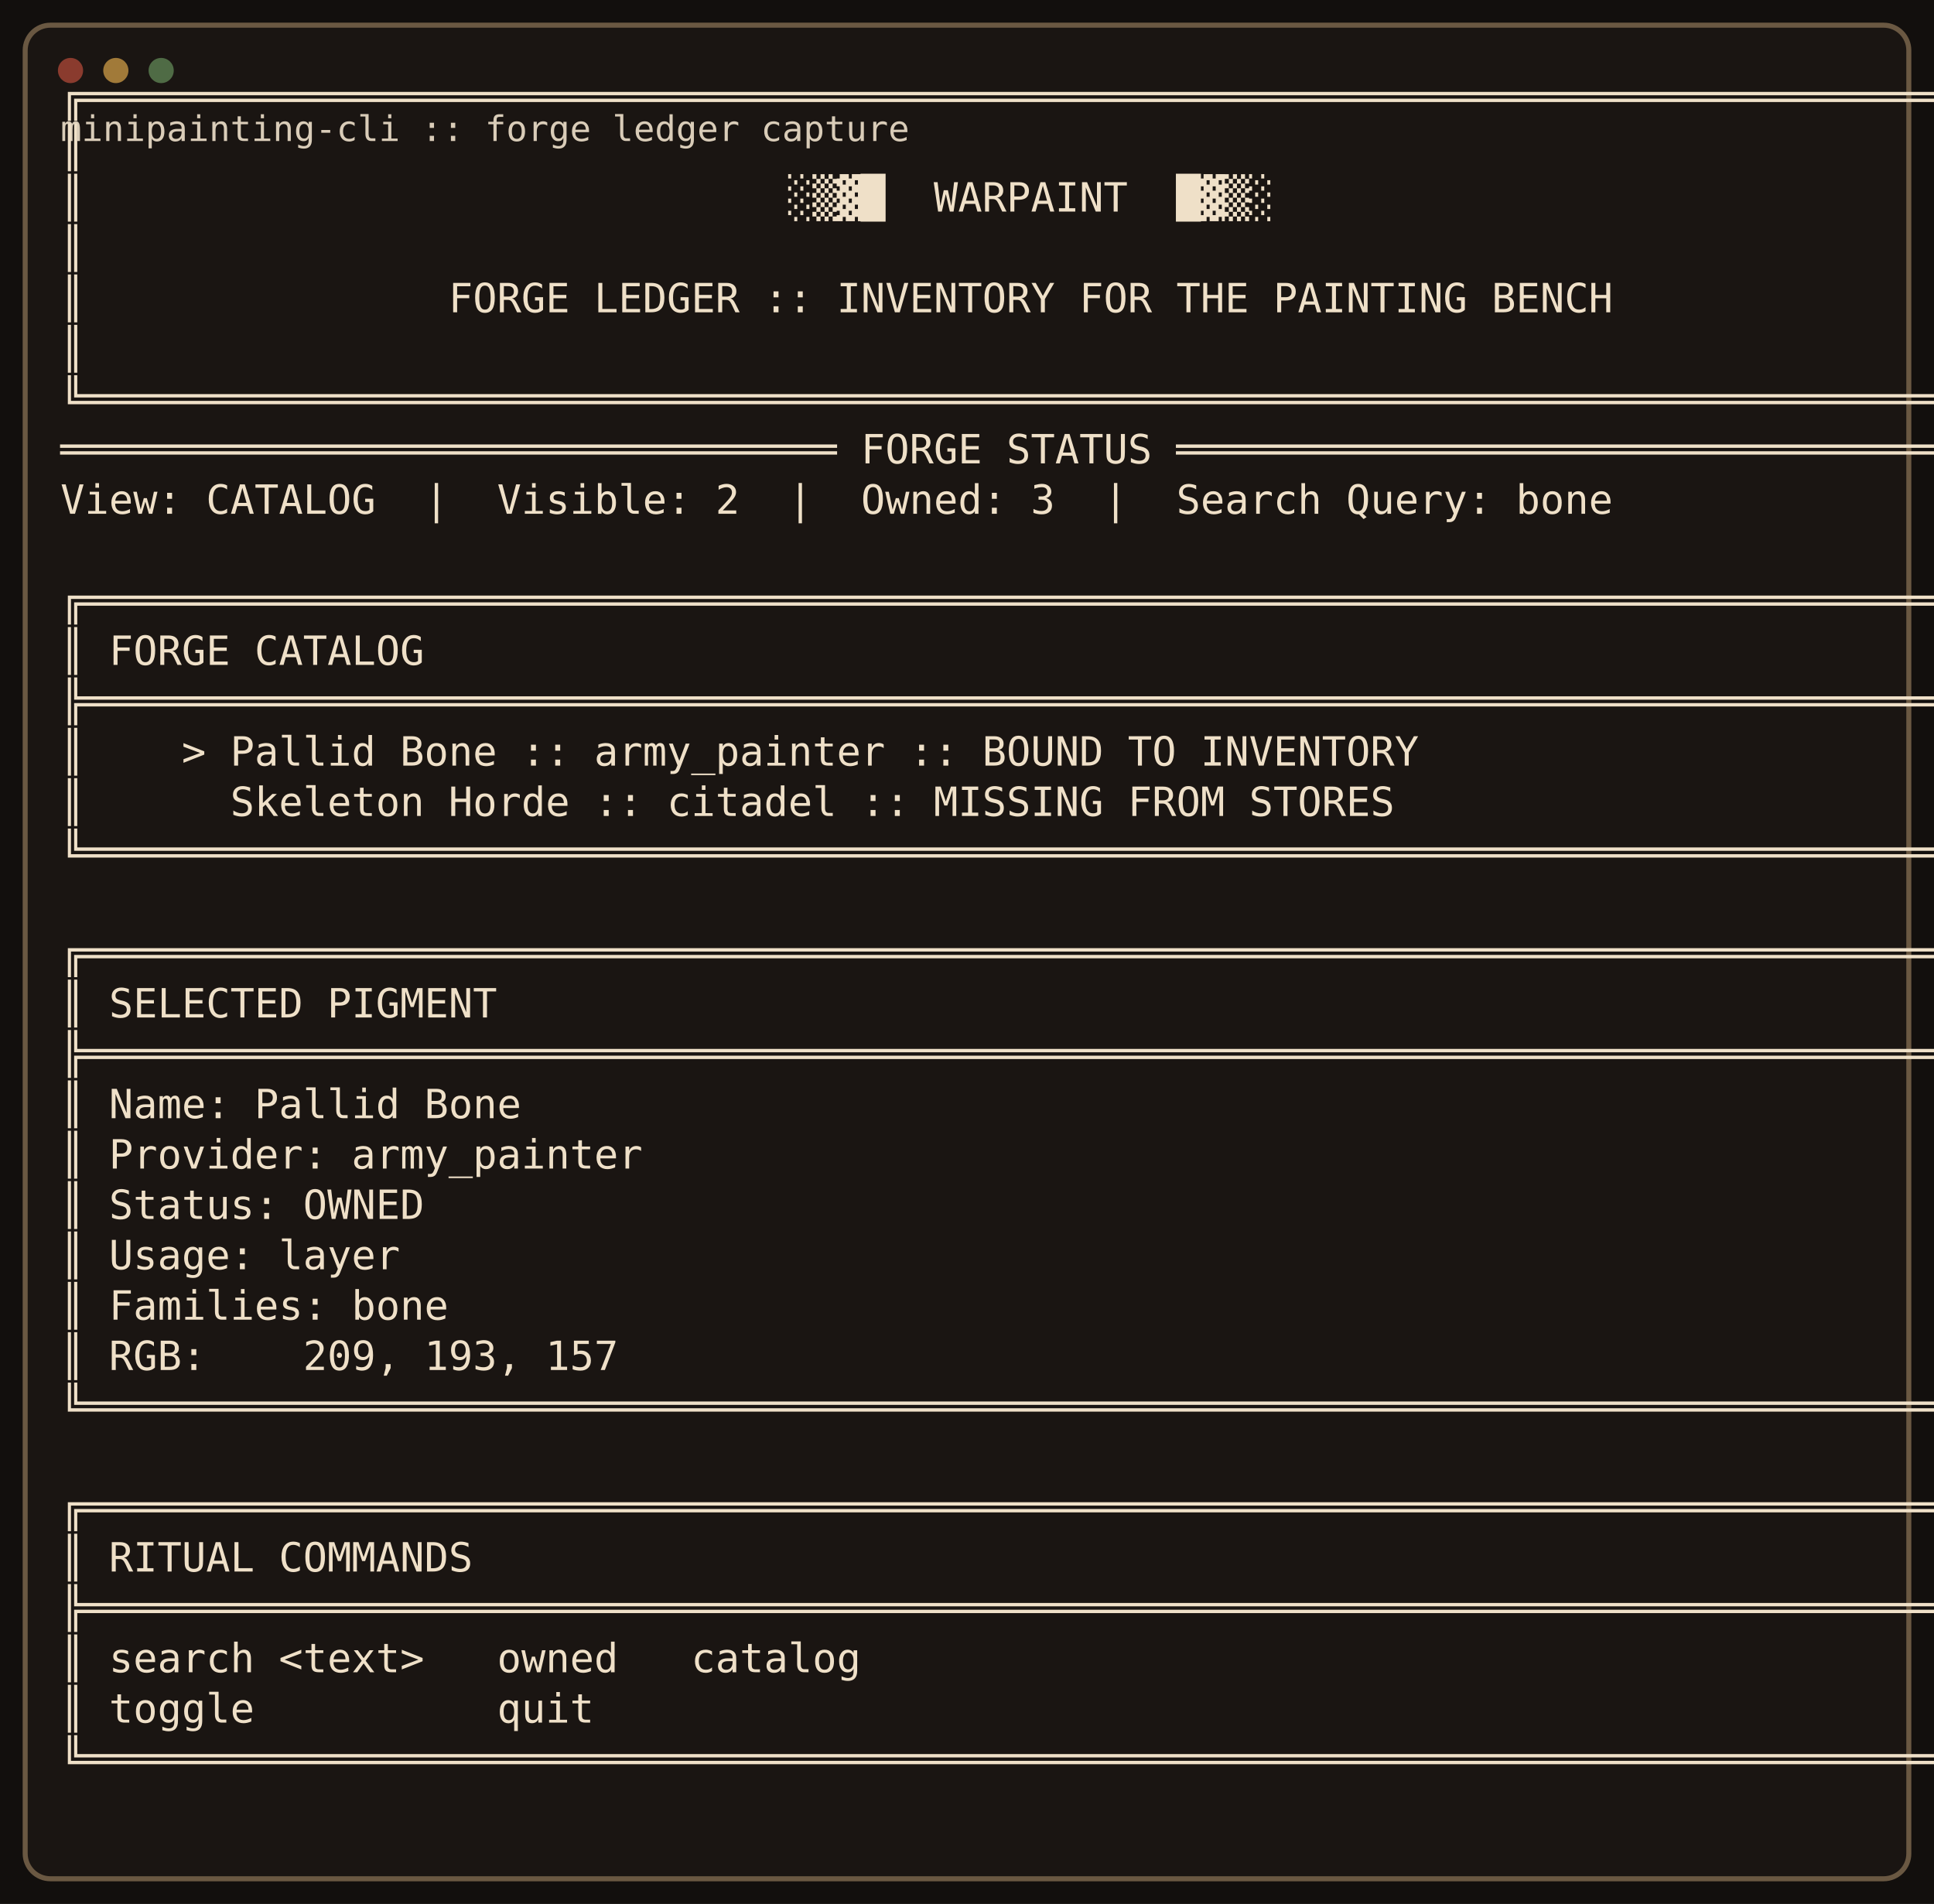
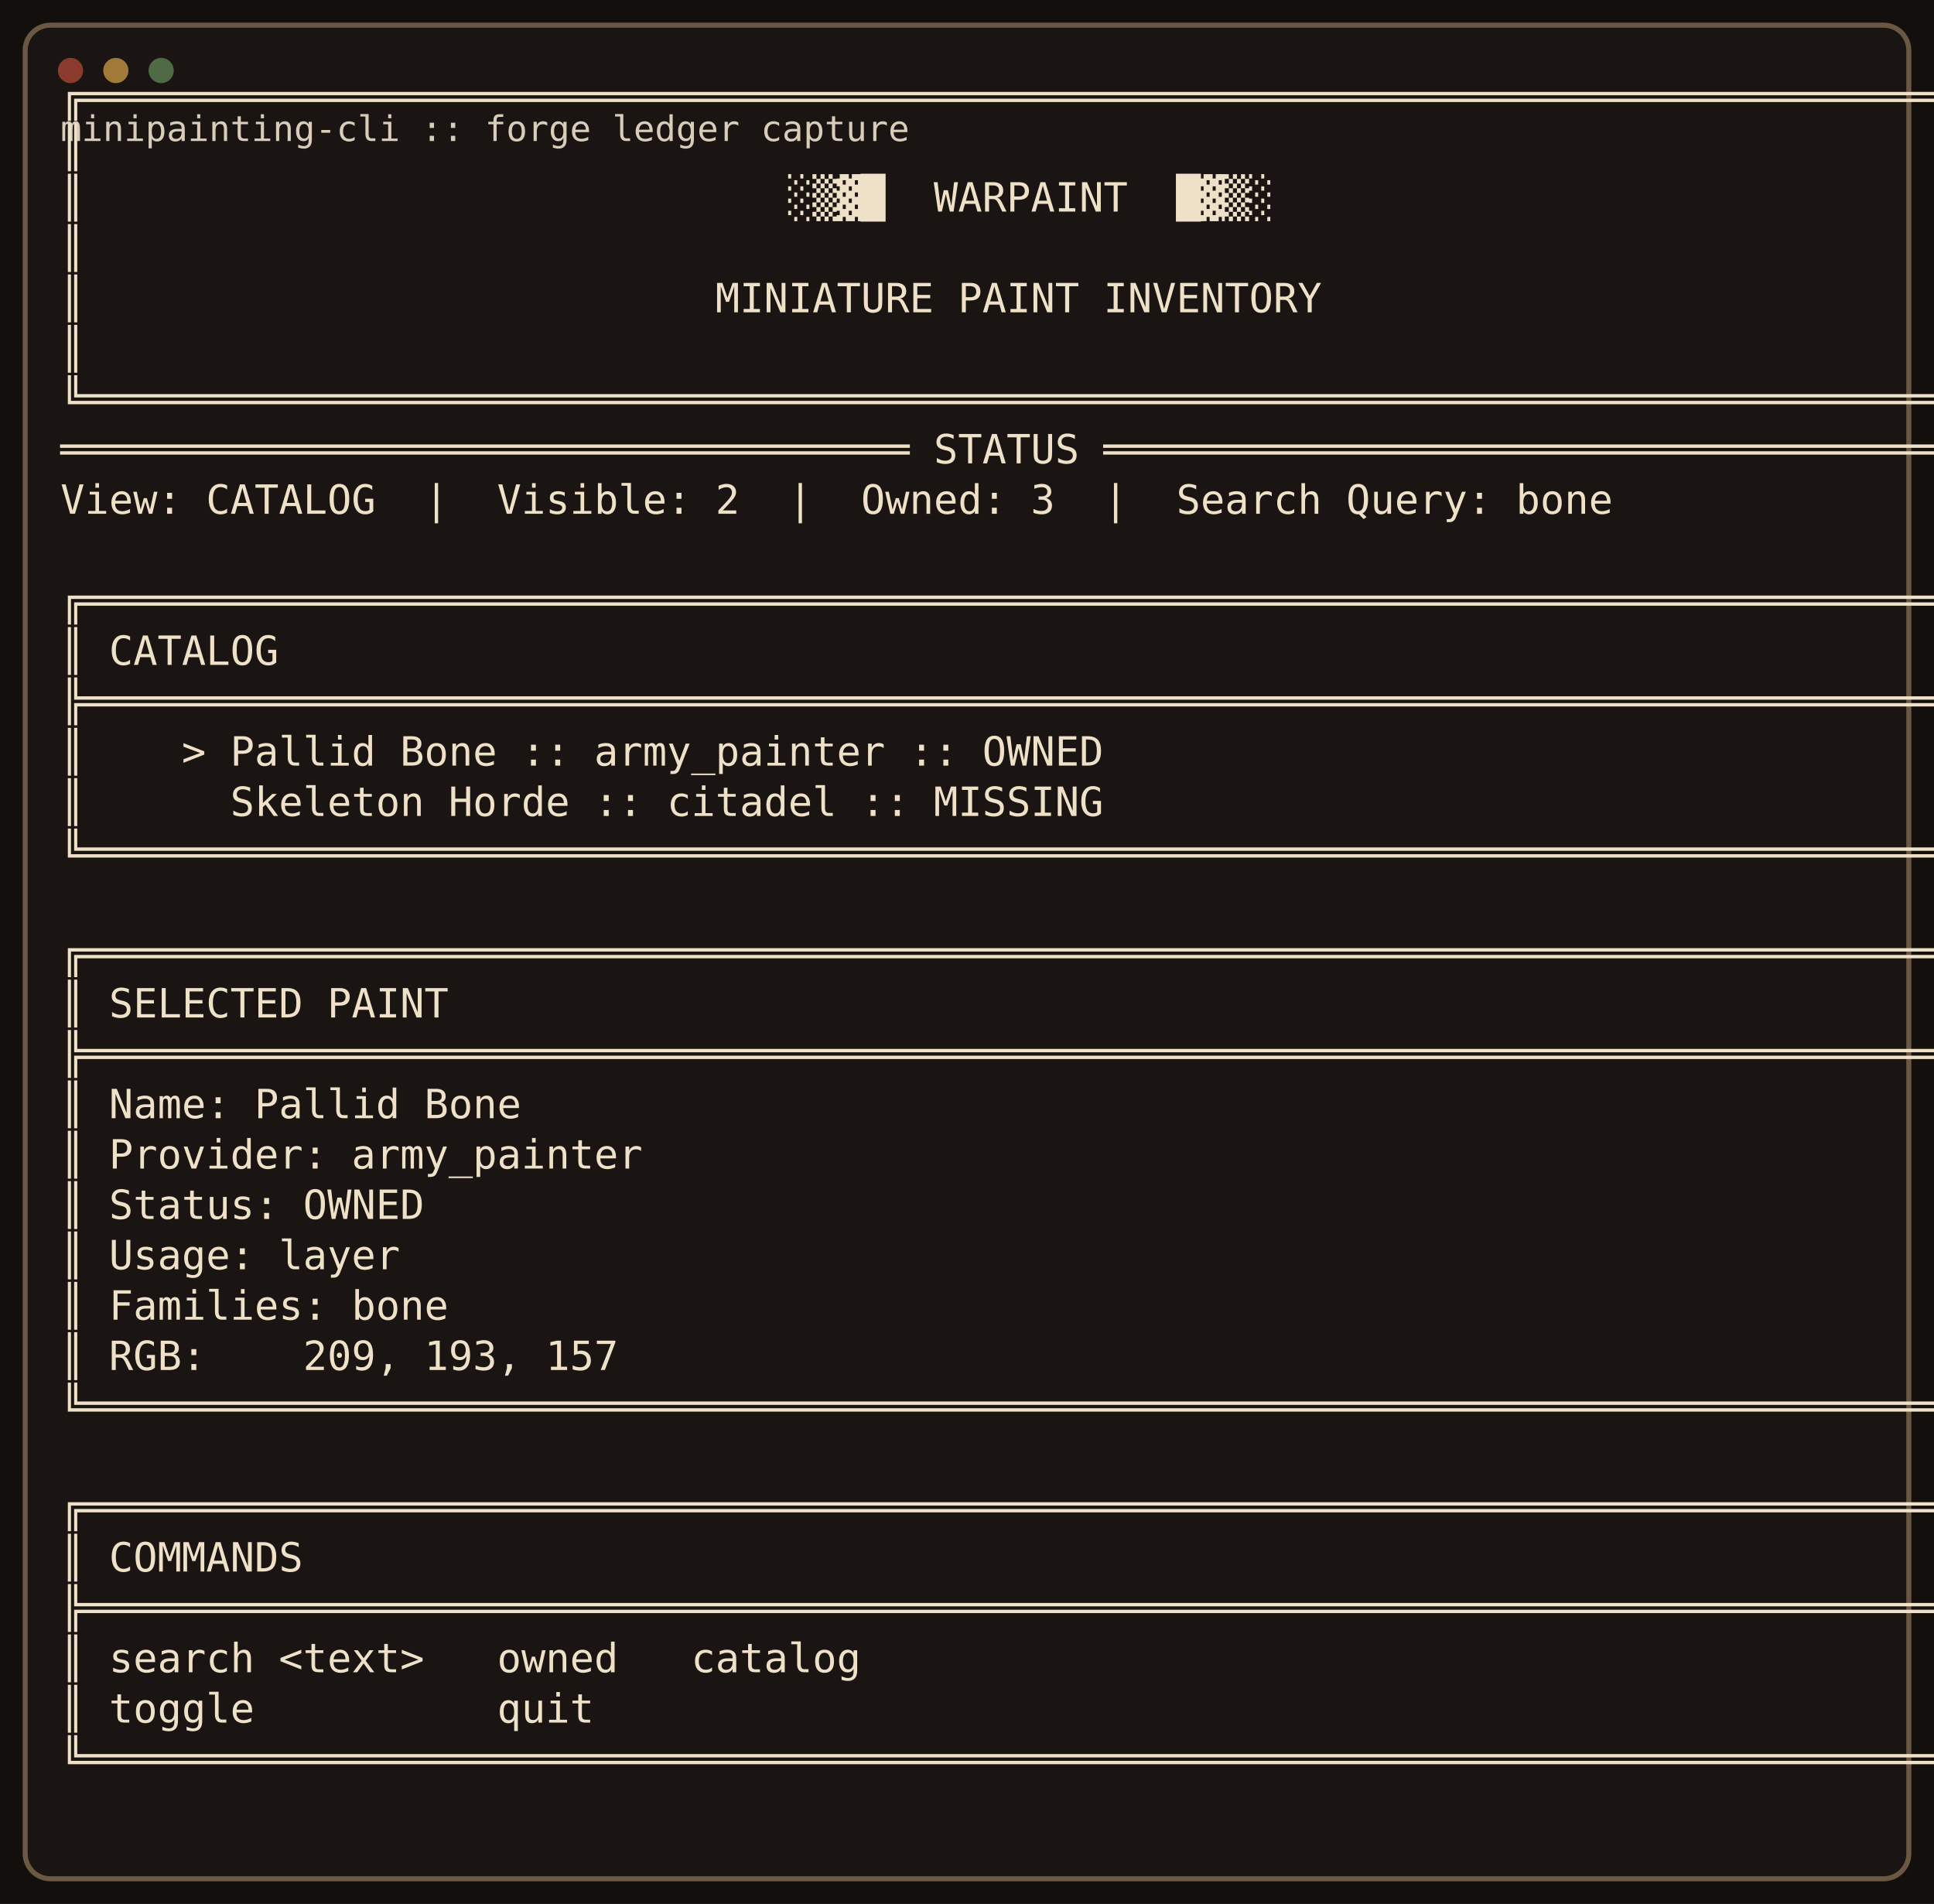
<svg xmlns="http://www.w3.org/2000/svg" width="768" height="756" viewBox="0 0 768 756">
  <rect width="100%" height="100%" fill="#120f0d" />
  <rect x="10" y="10" width="748" height="736" rx="10" fill="#1a1512" stroke="#6a5842" stroke-width="2" />
  <circle cx="28" cy="28" r="5" fill="#8a3b2e" />
  <circle cx="46" cy="28" r="5" fill="#a17a39" />
  <circle cx="64" cy="28" r="5" fill="#4f6b45" />
  <text x="24" y="56" fill="#d9ccb8" font-family="Menlo, Consolas, monospace" font-size="14">minipainting-cli :: forge ledger capture</text>
  <g fill="#efe0c8" font-family="Menlo, Consolas, monospace" font-size="16" xml:space="preserve">
    <text x="24" y="44">╔══════════════════════════════════════════════════════════════════════════════╗</text>
    <text x="24" y="64">║                                                                              ║</text>
    <text x="24" y="84">║                             ░▒▓█  WARPAINT  █▓▒░                             ║</text>
    <text x="24" y="104">║                                                                              ║</text>
-     <text x="24" y="124">║               FORGE LEDGER :: INVENTORY FOR THE PAINTING BENCH               ║</text>
+     <text x="24" y="124">║                          MINIATURE PAINT INVENTORY                           ║</text>
    <text x="24" y="144">║                                                                              ║</text>
    <text x="24" y="164">╚══════════════════════════════════════════════════════════════════════════════╝</text>
-     <text x="24" y="184">════════════════════════════════ FORGE STATUS ════════════════════════════════</text>
+     <text x="24" y="184">═══════════════════════════════════ STATUS ═══════════════════════════════════</text>
    <text x="24" y="204">View: CATALOG  |  Visible: 2  |  Owned: 3  |  Search Query: bone</text>
    <text x="24" y="224" />
    <text x="24" y="244">╔══════════════════════════════════════════════════════════════════════════════╗</text>
-     <text x="24" y="264">║ FORGE CATALOG                                                                ║</text>
+     <text x="24" y="264">║ CATALOG                                                                      ║</text>
    <text x="24" y="284">╠══════════════════════════════════════════════════════════════════════════════╣</text>
-     <text x="24" y="304">║    &gt; Pallid Bone :: army_painter :: BOUND TO INVENTORY                       ║</text>
-     <text x="24" y="324">║      Skeleton Horde :: citadel :: MISSING FROM STORES                        ║</text>
+     <text x="24" y="304">║    &gt; Pallid Bone :: army_painter :: OWNED                                    ║</text>
+     <text x="24" y="324">║      Skeleton Horde :: citadel :: MISSING                                    ║</text>
    <text x="24" y="344">╚══════════════════════════════════════════════════════════════════════════════╝</text>
    <text x="24" y="364" />
    <text x="24" y="384">╔══════════════════════════════════════════════════════════════════════════════╗</text>
-     <text x="24" y="404">║ SELECTED PIGMENT                                                             ║</text>
+     <text x="24" y="404">║ SELECTED PAINT                                                               ║</text>
    <text x="24" y="424">╠══════════════════════════════════════════════════════════════════════════════╣</text>
    <text x="24" y="444">║ Name: Pallid Bone                                                            ║</text>
    <text x="24" y="464">║ Provider: army_painter                                                       ║</text>
    <text x="24" y="484">║ Status: OWNED                                                                ║</text>
    <text x="24" y="504">║ Usage: layer                                                                 ║</text>
    <text x="24" y="524">║ Families: bone                                                               ║</text>
    <text x="24" y="544">║ RGB:    209, 193, 157                                                        ║</text>
    <text x="24" y="564">╚══════════════════════════════════════════════════════════════════════════════╝</text>
    <text x="24" y="584" />
    <text x="24" y="604">╔══════════════════════════════════════════════════════════════════════════════╗</text>
-     <text x="24" y="624">║ RITUAL COMMANDS                                                              ║</text>
+     <text x="24" y="624">║ COMMANDS                                                                     ║</text>
    <text x="24" y="644">╠══════════════════════════════════════════════════════════════════════════════╣</text>
    <text x="24" y="664">║ search &lt;text&gt;   owned   catalog                                              ║</text>
    <text x="24" y="684">║ toggle          quit                                                         ║</text>
    <text x="24" y="704">╚══════════════════════════════════════════════════════════════════════════════╝</text>
  </g>
</svg>
